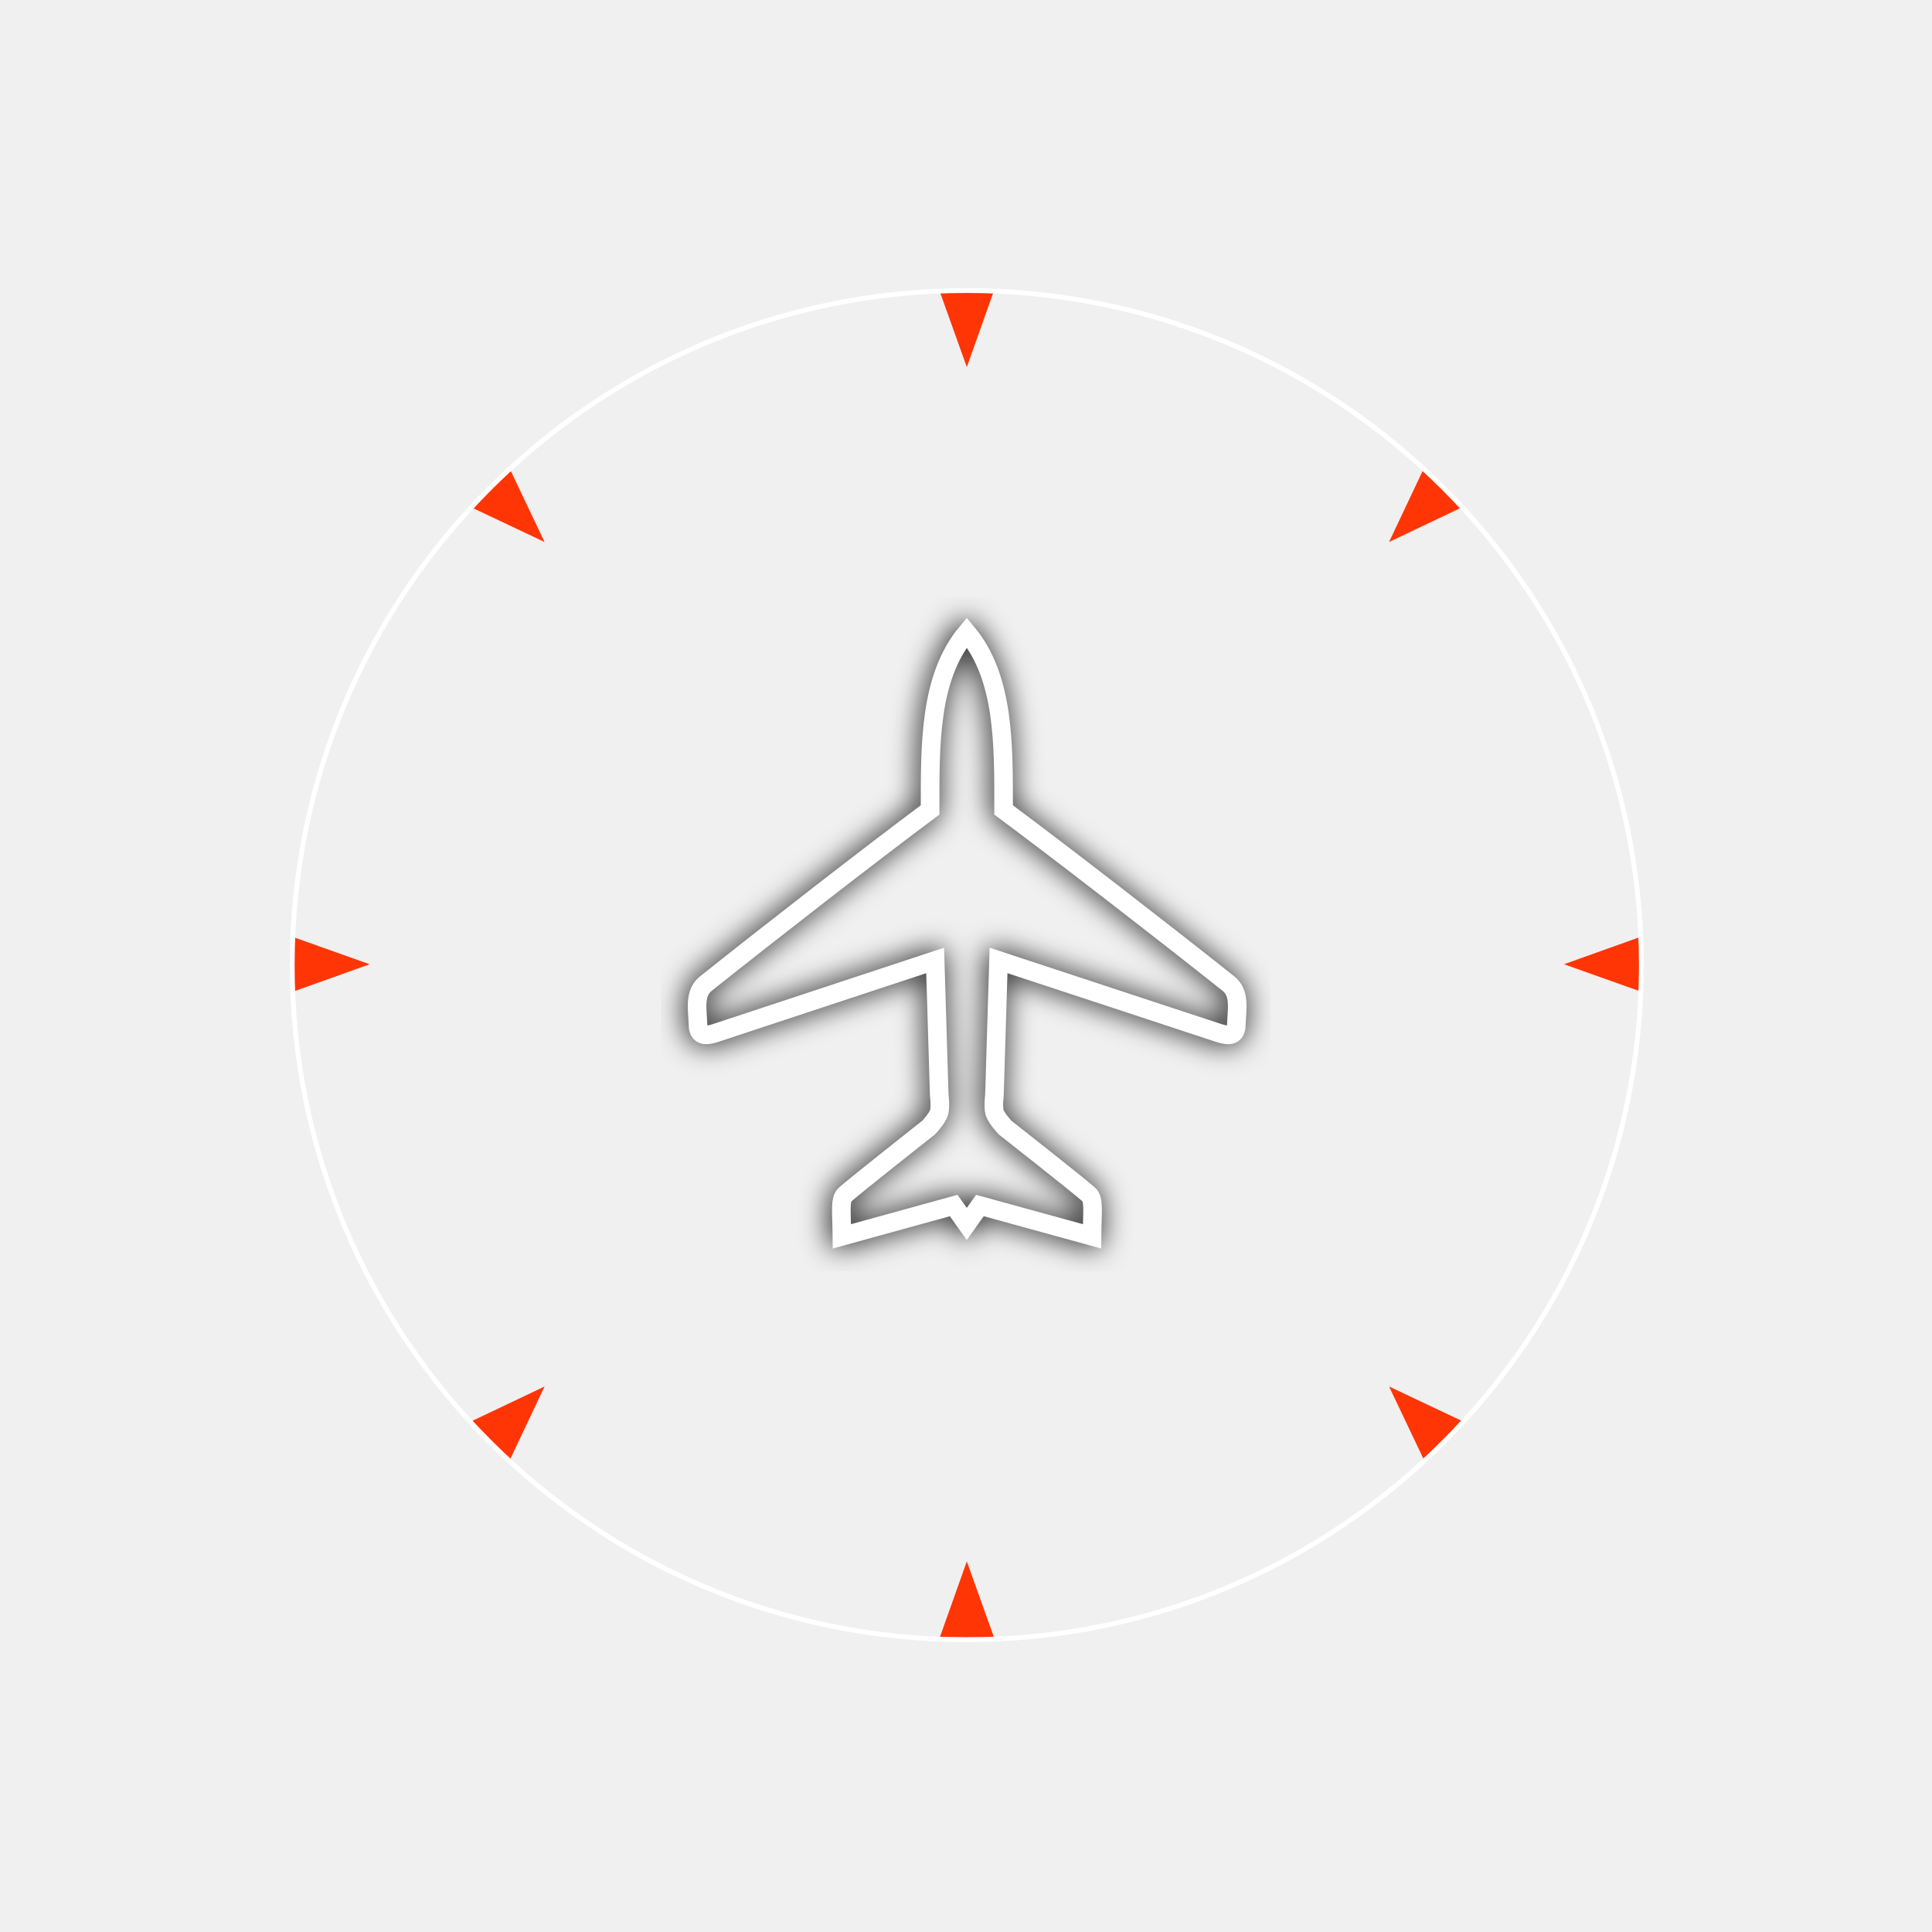
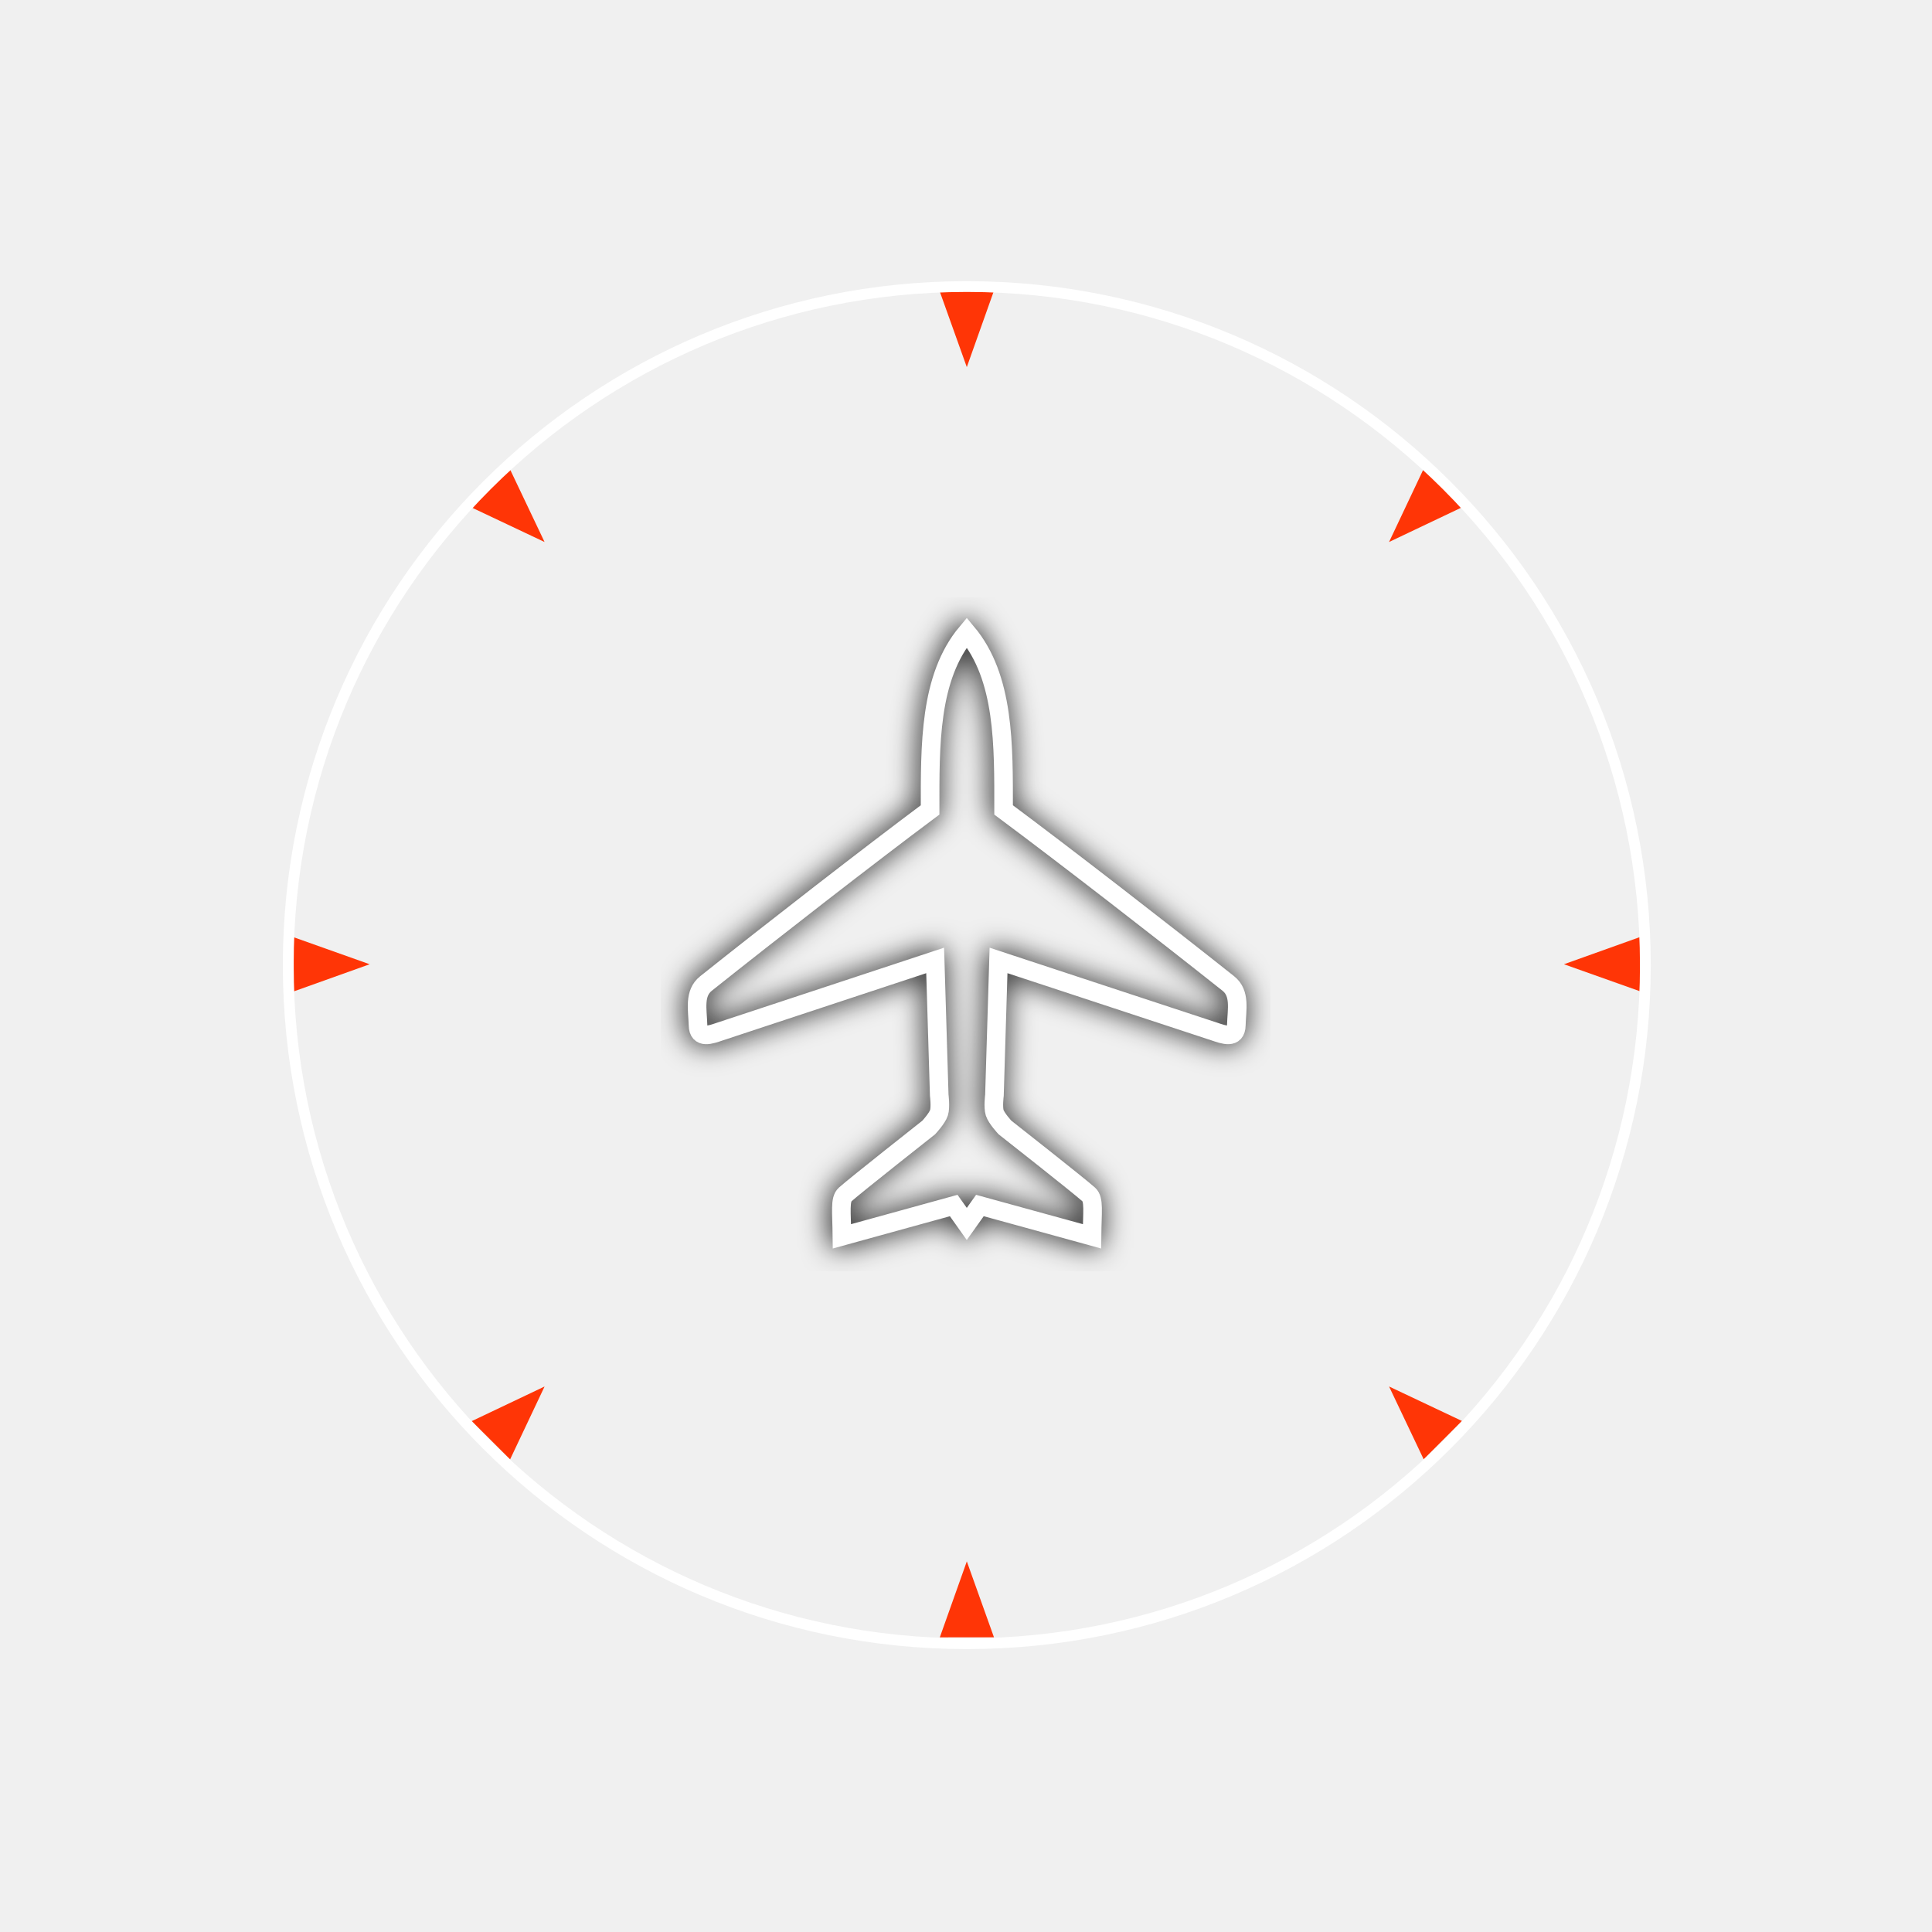
- <svg xmlns="http://www.w3.org/2000/svg" xmlns:ns1="http://www.openswatchbook.org/uri/2009/osb" version="1.1" id="Layer_2" x="0px" y="0px" width="400.667" height="400.666" viewBox="0 0 400.667 400.666" enable-background="new 0 0 400.667 400.666" xml:space="preserve">
+ <svg xmlns="http://www.w3.org/2000/svg" xmlns:xlink="http://www.w3.org/1999/xlink" xml:space="preserve" enable-background="new 0 0 400.667 400.666" viewBox="0 0 400.667 400.666" height="400.666" width="400.667" y="0px" x="0px" id="Layer_2" version="1.1">
  <defs id="defs109">
-     <linearGradient ns1:paint="gradient" id="linearGradient5786">
-       <stop id="stop5788" offset="0" style="stop-color:#2d2d2d;stop-opacity:1" />
-       <stop id="stop5790" offset="1" style="stop-color:#000000;stop-opacity:1;" />
+     <radialGradient xlink:href="#linearGradient5132" id="radialGradient5742-9-3" cx="129.286" cy="92.274" fx="129.286" fy="92.274" r="72.726" gradientUnits="userSpaceOnUse" gradientTransform="matrix(1.651434,0,0,1.651434,-84.14424,-60.12361)" />
+     <linearGradient id="linearGradient5132">
+       <stop id="stop5134" offset="0" style="stop-color:#969696;stop-opacity:1" />
+       <stop id="stop5136" offset="1" style="stop-color:#000000;stop-opacity:1" />
    </linearGradient>
-     <filter height="1.114" y="-0.057" width="1.127" x="-0.064" id="filter16048-9" style="color-interpolation-filters:sRGB">
-       <feGaussianBlur id="feGaussianBlur16050-1" stdDeviation="1.497" />
+     <filter style="color-interpolation-filters:sRGB" id="filter16048" x="-0.064" width="1.127" y="-0.057" height="1.114">
+       <feGaussianBlur stdDeviation="1.497" id="feGaussianBlur16050" />
    </filter>
  </defs>
-   <g id="airspeedIndicatorBg" style="display:inline" transform="matrix(2.221348,0,0,2.221348,-86.85814,-4.97207)">
-     <g transform="translate(-154.7415,-167.3801)" style="display:inline" id="g11992">
-       <path id="path5728-6-0" d="m 284.104,203.892 -2.535,-7.086 5.056,-0.005 -2.521,7.091 z" style="display:inline;fill:#ff3506;fill-opacity:1;fill-rule:evenodd;stroke:none;stroke-width:1.86;stroke-linecap:butt;stroke-linejoin:miter;stroke-miterlimit:4;stroke-dashoffset:0;stroke-opacity:1" />
-       <path style="display:inline;fill:#ff3506;fill-opacity:1;fill-rule:evenodd;stroke:none;stroke-width:1.86;stroke-linecap:butt;stroke-linejoin:miter;stroke-miterlimit:4;stroke-dashoffset:0;stroke-opacity:1" d="m 323.524,220.22 3.218,-6.804 3.579,3.572 -6.797,3.232 z" id="path11975" />
-       <path id="path11977" d="m 339.853,259.64 7.086,-2.535 0.005,5.056 -7.091,-2.521 z" style="display:inline;fill:#ff3506;fill-opacity:1;fill-rule:evenodd;stroke:none;stroke-width:1.86;stroke-linecap:butt;stroke-linejoin:miter;stroke-miterlimit:4;stroke-dashoffset:0;stroke-opacity:1" />
-       <path style="display:inline;fill:#ff3506;fill-opacity:1;fill-rule:evenodd;stroke:none;stroke-width:1.86;stroke-linecap:butt;stroke-linejoin:miter;stroke-miterlimit:4;stroke-dashoffset:0;stroke-opacity:1" d="m 323.525,299.06 6.804,3.218 -3.572,3.579 -3.232,-6.797 z" id="path11979" />
-       <path id="path11981" d="m 284.105,315.389 2.535,7.086 -5.056,0.005 2.521,-7.091 z" style="display:inline;fill:#ff3506;fill-opacity:1;fill-rule:evenodd;stroke:none;stroke-width:1.86;stroke-linecap:butt;stroke-linejoin:miter;stroke-miterlimit:4;stroke-dashoffset:0;stroke-opacity:1" />
-       <path style="display:inline;fill:#ff3506;fill-opacity:1;fill-rule:evenodd;stroke:none;stroke-width:1.86;stroke-linecap:butt;stroke-linejoin:miter;stroke-miterlimit:4;stroke-dashoffset:0;stroke-opacity:1" d="m 244.685,299.061 -3.218,6.804 -3.579,-3.572 6.797,-3.232 z" id="path11983" />
-       <path id="path11985" d="m 228.356,259.641 -7.086,2.535 -0.005,-5.056 7.091,2.521 z" style="display:inline;fill:#ff3506;fill-opacity:1;fill-rule:evenodd;stroke:none;stroke-width:1.86;stroke-linecap:butt;stroke-linejoin:miter;stroke-miterlimit:4;stroke-dashoffset:0;stroke-opacity:1" />
-       <path style="display:inline;fill:#ff3506;fill-opacity:1;fill-rule:evenodd;stroke:none;stroke-width:1.86;stroke-linecap:butt;stroke-linejoin:miter;stroke-miterlimit:4;stroke-dashoffset:0;stroke-opacity:1" d="m 244.684,220.22 -6.804,-3.218 3.572,-3.579 3.232,6.797 z" id="path11987" />
-       <g id="g9571-2" transform="matrix(0.8917933,0,0,0.8917933,30.71711,27.79327)" style="display:inline">
-         <path id="path6011-6-9" d="m 285.354,285.235 11.734,3.228 c 0.027,-2.603 0.246,-3.857 -0.34,-4.384 -1.043,-0.938 -8.771,-7.012 -8.771,-7.012 0,0 -0.884,-0.947 -1.074,-1.536 -0.191,-0.589 -0.028,-1.84 -0.028,-1.84 l 0.428,-14.112 c 0,0 21.678,7.138 22.607,7.449 0.929,0.311 2.263,0.832 2.288,-0.676 0.048,-1.64 0.45,-3.336 -0.84,-4.361 -6.964,-5.531 -17.183,-13.451 -23.525,-18.167 0,-6.732 0.125,-13.857 -3.851,-18.581 -3.965,4.722 -3.843,11.848 -3.843,18.58 -6.325,4.717 -16.515,12.637 -23.46,18.169 -1.287,1.025 -0.885,2.721 -0.837,4.361 0.025,1.508 1.355,0.987 2.282,0.676 0.927,-0.311 22.545,-7.451 22.545,-7.451 l 0.426,14.114 c 0,0 0.162,1.251 -0.028,1.84 -0.19,0.589 -1.071,1.536 -1.071,1.536 0,0 -7.706,6.074 -8.747,7.012 -0.584,0.527 -0.367,1.781 -0.34,4.384 l 11.701,-3.228 1.37,1.931 z" style="display:inline;fill:none;fill-rule:evenodd;stroke:#000000;stroke-width:1.949;stroke-linecap:butt;stroke-linejoin:miter;stroke-miterlimit:4;stroke-dasharray:none;stroke-opacity:1;filter:url(#filter16048-9)" />
-         <path id="path6011-4" d="m 285.504,285.235 11.734,3.228 c 0.027,-2.603 0.246,-3.857 -0.34,-4.384 -1.043,-0.938 -8.771,-7.012 -8.771,-7.012 0,0 -0.884,-0.947 -1.074,-1.536 -0.191,-0.589 -0.028,-1.84 -0.028,-1.84 l 0.428,-14.112 c 0,0 21.678,7.138 22.607,7.449 0.929,0.311 2.263,0.832 2.288,-0.676 0.048,-1.64 0.45,-3.336 -0.84,-4.361 -6.964,-5.531 -17.183,-13.451 -23.525,-18.167 0,-6.732 0.124,-13.857 -3.851,-18.581 -3.965,4.722 -3.843,11.848 -3.843,18.58 -6.325,4.717 -16.515,12.637 -23.46,18.169 -1.287,1.025 -0.885,2.721 -0.837,4.361 0.025,1.508 1.355,0.987 2.282,0.676 0.927,-0.311 22.545,-7.451 22.545,-7.451 l 0.426,14.114 c 0,0 0.162,1.251 -0.028,1.84 -0.19,0.589 -1.071,1.536 -1.071,1.536 0,0 -7.706,6.074 -8.747,7.012 -0.584,0.527 -0.367,1.781 -0.34,4.384 l 11.701,-3.228 1.37,1.931 z" style="display:inline;fill:none;fill-rule:evenodd;stroke:#ffffff;stroke-width:1.949;stroke-linecap:butt;stroke-linejoin:miter;stroke-miterlimit:4;stroke-dasharray:none;stroke-opacity:1" />
-       </g>
-       <path id="path4261-3" d="m 347.082,259.722 c 0,34.782 -28.196,62.979 -62.979,62.979 -34.782,0 -62.979,-28.196 -62.979,-62.979 0,-34.782 28.196,-62.979 62.979,-62.979 34.782,0 62.979,28.196 62.979,62.979 z" style="display:inline;fill:none;fill-opacity:1;fill-rule:evenodd;stroke:#ffffff;stroke-width:0.45;stroke-linecap:butt;stroke-linejoin:miter;stroke-miterlimit:4;stroke-dasharray:none;stroke-dashoffset:0;stroke-opacity:1" />
+   <g transform="matrix(2.221348,0,0,2.221348,566.1774,-4.97207)" style="display:inline" id="airspeedIndicatorHand" />
+   <g transform="matrix(2.221348,0,0,2.221348,566.1774,-4.97207)" style="display:inline" id="airspeedIndicatorFg" />
+   <g id="g4799-4" style="display:inline" transform="matrix(2,0,0,-2,-74.11099,514.8769)" />
+   <g id="g10031" style="display:inline" transform="matrix(2.221348,0,0,2.221348,-430.593,-376.7815)">
+     <path style="display:inline;fill:#ff3506;fill-opacity:1;fill-rule:evenodd;stroke:none;stroke-width:1.86;stroke-linecap:butt;stroke-linejoin:miter;stroke-miterlimit:4;stroke-dashoffset:0;stroke-opacity:1" d="m 284.104,203.892 -2.535,-7.086 5.056,-0.005 -2.521,7.091 z" id="path5728-6" />
+     <path id="path11975" d="m 323.524,220.22 3.218,-6.804 3.579,3.572 -6.797,3.232 z" style="display:inline;fill:#ff3506;fill-opacity:1;fill-rule:evenodd;stroke:none;stroke-width:1.86;stroke-linecap:butt;stroke-linejoin:miter;stroke-miterlimit:4;stroke-dashoffset:0;stroke-opacity:1" />
+     <path style="display:inline;fill:#ff3506;fill-opacity:1;fill-rule:evenodd;stroke:none;stroke-width:1.86;stroke-linecap:butt;stroke-linejoin:miter;stroke-miterlimit:4;stroke-dashoffset:0;stroke-opacity:1" d="m 339.853,259.64 7.086,-2.535 0.005,5.056 -7.091,-2.521 z" id="path11977" />
+     <path id="path11979" d="m 323.525,299.06 6.804,3.218 -3.572,3.579 -3.232,-6.797 z" style="display:inline;fill:#ff3506;fill-opacity:1;fill-rule:evenodd;stroke:none;stroke-width:1.86;stroke-linecap:butt;stroke-linejoin:miter;stroke-miterlimit:4;stroke-dashoffset:0;stroke-opacity:1" />
+     <path style="display:inline;fill:#ff3506;fill-opacity:1;fill-rule:evenodd;stroke:none;stroke-width:1.86;stroke-linecap:butt;stroke-linejoin:miter;stroke-miterlimit:4;stroke-dashoffset:0;stroke-opacity:1" d="m 284.105,315.389 2.535,7.086 -5.056,0.005 2.521,-7.091 z" id="path11981" />
+     <path id="path11983" d="m 244.685,299.061 -3.218,6.804 -3.579,-3.572 6.797,-3.232 z" style="display:inline;fill:#ff3506;fill-opacity:1;fill-rule:evenodd;stroke:none;stroke-width:1.86;stroke-linecap:butt;stroke-linejoin:miter;stroke-miterlimit:4;stroke-dashoffset:0;stroke-opacity:1" />
+     <path style="display:inline;fill:#ff3506;fill-opacity:1;fill-rule:evenodd;stroke:none;stroke-width:1.86;stroke-linecap:butt;stroke-linejoin:miter;stroke-miterlimit:4;stroke-dashoffset:0;stroke-opacity:1" d="m 228.356,259.641 -7.086,2.535 -0.005,-5.056 7.091,2.521 z" id="path11985" />
+     <path id="path11987" d="m 244.684,220.22 -6.804,-3.218 3.572,-3.579 3.232,6.797 z" style="display:inline;fill:#ff3506;fill-opacity:1;fill-rule:evenodd;stroke:none;stroke-width:1.86;stroke-linecap:butt;stroke-linejoin:miter;stroke-miterlimit:4;stroke-dashoffset:0;stroke-opacity:1" />
+     <g style="display:inline" transform="matrix(0.8917933,0,0,0.8917933,30.71711,27.79327)" id="g9571">
+       <path style="display:inline;fill:none;fill-rule:evenodd;stroke:#000000;stroke-width:1.949;stroke-linecap:butt;stroke-linejoin:miter;stroke-miterlimit:4;stroke-dasharray:none;stroke-opacity:1;filter:url(#filter16048)" d="m 285.354,285.235 11.734,3.228 c 0.027,-2.603 0.246,-3.857 -0.34,-4.384 -1.043,-0.938 -8.771,-7.012 -8.771,-7.012 0,0 -0.884,-0.947 -1.074,-1.536 -0.191,-0.589 -0.028,-1.84 -0.028,-1.84 l 0.428,-14.112 c 0,0 21.678,7.138 22.607,7.449 0.929,0.311 2.263,0.832 2.288,-0.676 0.048,-1.64 0.45,-3.336 -0.84,-4.361 -6.964,-5.531 -17.183,-13.451 -23.525,-18.167 0,-6.732 0.125,-13.857 -3.851,-18.581 -3.965,4.722 -3.843,11.848 -3.843,18.58 -6.325,4.717 -16.515,12.637 -23.46,18.169 -1.287,1.025 -0.885,2.721 -0.837,4.361 0.025,1.508 1.355,0.987 2.282,0.676 0.927,-0.311 22.545,-7.451 22.545,-7.451 l 0.426,14.114 c 0,0 0.162,1.251 -0.028,1.84 -0.19,0.589 -1.071,1.536 -1.071,1.536 0,0 -7.706,6.074 -8.747,7.012 -0.584,0.527 -0.367,1.781 -0.34,4.384 l 11.701,-3.228 1.37,1.931 z" id="path6011-6" />
+       <path style="display:inline;fill:none;fill-rule:evenodd;stroke:#ffffff;stroke-width:1.949;stroke-linecap:butt;stroke-linejoin:miter;stroke-miterlimit:4;stroke-dasharray:none;stroke-opacity:1" d="m 285.504,285.235 11.734,3.228 c 0.027,-2.603 0.246,-3.857 -0.34,-4.384 -1.043,-0.938 -8.771,-7.012 -8.771,-7.012 0,0 -0.884,-0.947 -1.074,-1.536 -0.191,-0.589 -0.028,-1.84 -0.028,-1.84 l 0.428,-14.112 c 0,0 21.678,7.138 22.607,7.449 0.929,0.311 2.263,0.832 2.288,-0.676 0.048,-1.64 0.45,-3.336 -0.84,-4.361 -6.964,-5.531 -17.183,-13.451 -23.525,-18.167 0,-6.732 0.124,-13.857 -3.851,-18.581 -3.965,4.722 -3.843,11.848 -3.843,18.58 -6.325,4.717 -16.515,12.637 -23.46,18.169 -1.287,1.025 -0.885,2.721 -0.837,4.361 0.025,1.508 1.355,0.987 2.282,0.676 0.927,-0.311 22.545,-7.451 22.545,-7.451 l 0.426,14.114 c 0,0 0.162,1.251 -0.028,1.84 -0.19,0.589 -1.071,1.536 -1.071,1.536 0,0 -7.706,6.074 -8.747,7.012 -0.584,0.527 -0.367,1.781 -0.34,4.384 l 11.701,-3.228 1.37,1.931 z" id="path6011" />
    </g>
+     <path style="display:inline;fill:none;fill-opacity:1;fill-rule:evenodd;stroke:#ffffff;stroke-width:1.006;stroke-linecap:butt;stroke-linejoin:miter;stroke-miterlimit:4;stroke-dasharray:none;stroke-dashoffset:0;stroke-opacity:1" d="m 347.454,259.722 c 0,34.988 -28.363,63.351 -63.351,63.351 -34.988,0 -63.351,-28.363 -63.351,-63.351 0,-34.988 28.363,-63.351 63.351,-63.351 34.988,0 63.351,28.363 63.351,63.351 z" id="path4261" />
  </g>
-   <g id="airspeedIndicatorHand" style="display:inline" transform="matrix(2.221348,0,0,2.221348,-86.85814,-4.97207)" />
-   <g id="airspeedIndicatorFg" style="display:inline" transform="matrix(2.221348,0,0,2.221348,-86.85814,-4.97207)" />
</svg>
